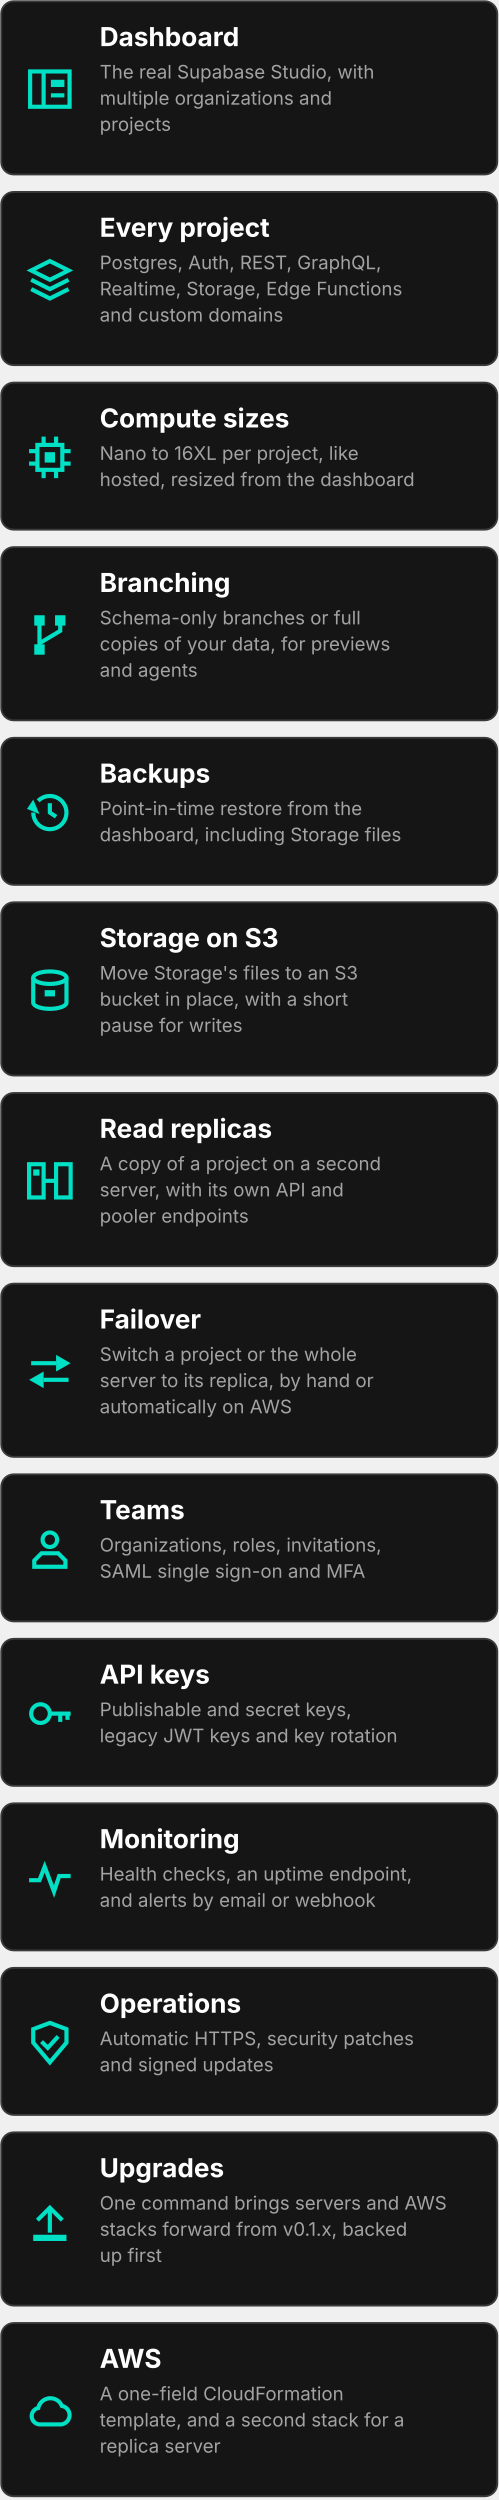
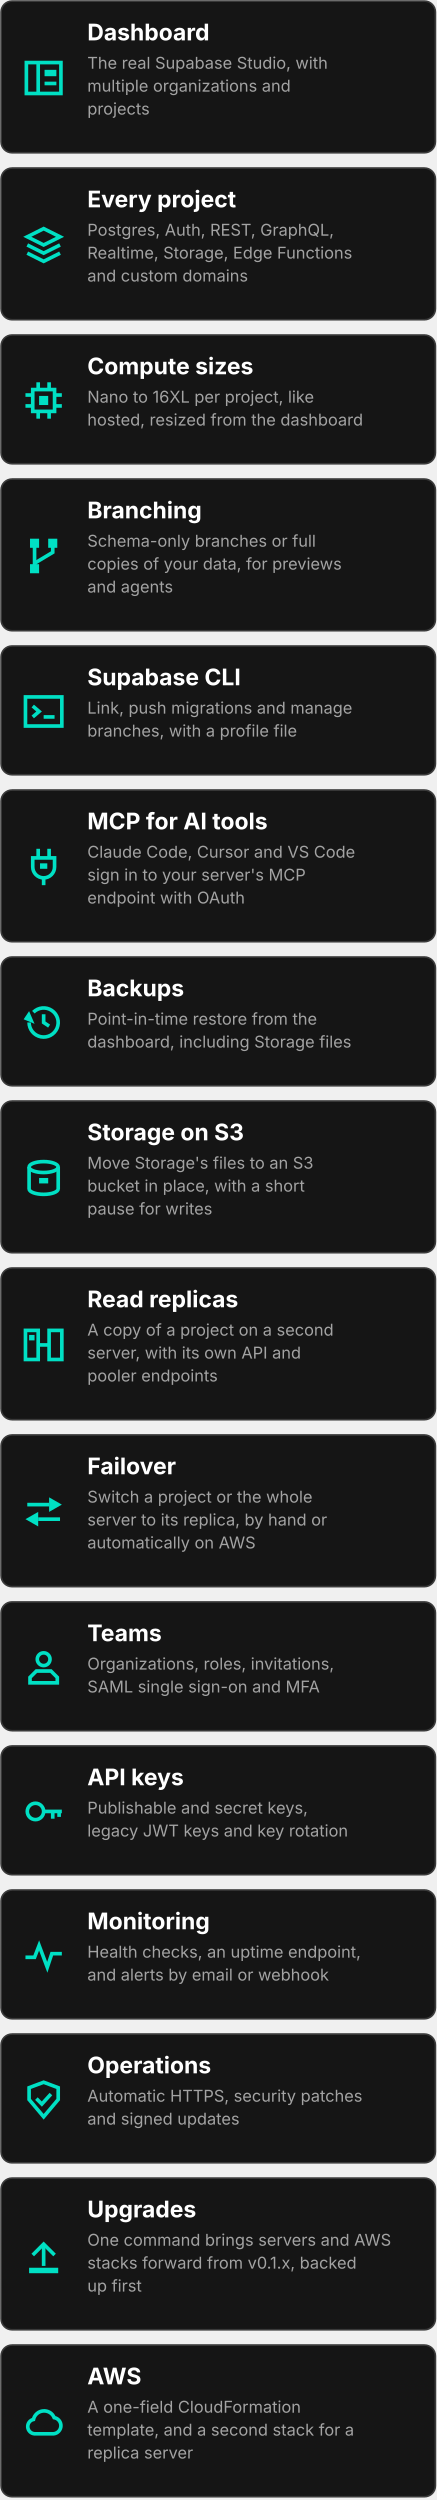
- <svg xmlns="http://www.w3.org/2000/svg" viewBox="0 0 400 2006" width="400" height="2006" role="img" aria-label="What is included (dark, narrow)">
+ <svg xmlns="http://www.w3.org/2000/svg" viewBox="0 0 400 2291" width="400" height="2291" role="img" aria-label="What is included (dark, narrow)">
  <rect x="1" y="1" width="398" height="139" rx="10" fill="#151515" stroke="#3a3a3a" stroke-width="1.5" />
  <g transform="translate(20 51.5) scale(0.8333)" fill="none" stroke="#00e0c4" stroke-width="4" stroke-linejoin="miter" stroke-linecap="butt">
    <rect x="5" y="7" width="38" height="34" />
    <path d="M18 7V41" />
    <path stroke="none" fill="#00e0c4" d="M25 15h13v7H25z" />
    <path d="M25 30h13" />
  </g>
  <text x="80" y="37" font-family="-apple-system, BlinkMacSystemFont, 'Segoe UI', Inter, Helvetica, Arial, sans-serif" font-size="21" font-weight="700" fill="#ffffff" text-anchor="start">Dashboard</text>
  <text x="80" y="63" font-family="-apple-system, BlinkMacSystemFont, 'Segoe UI', Inter, Helvetica, Arial, sans-serif" font-size="15" font-weight="400" fill="#a3a3a3" text-anchor="start">The real Supabase Studio, with</text>
  <text x="80" y="84" font-family="-apple-system, BlinkMacSystemFont, 'Segoe UI', Inter, Helvetica, Arial, sans-serif" font-size="15" font-weight="400" fill="#a3a3a3" text-anchor="start">multiple organizations and</text>
  <text x="80" y="105" font-family="-apple-system, BlinkMacSystemFont, 'Segoe UI', Inter, Helvetica, Arial, sans-serif" font-size="15" font-weight="400" fill="#a3a3a3" text-anchor="start">projects</text>
  <rect x="1" y="154" width="398" height="139" rx="10" fill="#151515" stroke="#3a3a3a" stroke-width="1.5" />
  <g transform="translate(20 204.5) scale(0.8333)" fill="none" stroke="#00e0c4" stroke-width="4" stroke-linejoin="miter" stroke-linecap="butt">
    <path d="M24 6L42 15L24 24L6 15Z" />
    <path d="M6 24L24 33L42 24" />
    <path d="M6 33L24 42L42 33" />
  </g>
  <text x="80" y="190" font-family="-apple-system, BlinkMacSystemFont, 'Segoe UI', Inter, Helvetica, Arial, sans-serif" font-size="21" font-weight="700" fill="#ffffff" text-anchor="start">Every project</text>
  <text x="80" y="216" font-family="-apple-system, BlinkMacSystemFont, 'Segoe UI', Inter, Helvetica, Arial, sans-serif" font-size="15" font-weight="400" fill="#a3a3a3" text-anchor="start">Postgres, Auth, REST, GraphQL,</text>
  <text x="80" y="237" font-family="-apple-system, BlinkMacSystemFont, 'Segoe UI', Inter, Helvetica, Arial, sans-serif" font-size="15" font-weight="400" fill="#a3a3a3" text-anchor="start">Realtime, Storage, Edge Functions</text>
  <text x="80" y="258" font-family="-apple-system, BlinkMacSystemFont, 'Segoe UI', Inter, Helvetica, Arial, sans-serif" font-size="15" font-weight="400" fill="#a3a3a3" text-anchor="start">and custom domains</text>
  <rect x="1" y="307" width="398" height="118" rx="10" fill="#151515" stroke="#3a3a3a" stroke-width="1.5" />
  <g transform="translate(20 347) scale(0.8333)" fill="none" stroke="#00e0c4" stroke-width="4" stroke-linejoin="miter" stroke-linecap="butt">
    <rect x="12" y="12" width="24" height="24" />
    <path stroke="none" fill="#00e0c4" d="M19 19h10v10H19z" />
    <path d="M18 4V12M30 4V12M18 36V44M30 36V44M4 18H12M4 30H12M36 18H44M36 30H44" />
  </g>
  <text x="80" y="343" font-family="-apple-system, BlinkMacSystemFont, 'Segoe UI', Inter, Helvetica, Arial, sans-serif" font-size="21" font-weight="700" fill="#ffffff" text-anchor="start">Compute sizes</text>
  <text x="80" y="369" font-family="-apple-system, BlinkMacSystemFont, 'Segoe UI', Inter, Helvetica, Arial, sans-serif" font-size="15" font-weight="400" fill="#a3a3a3" text-anchor="start">Nano to 16XL per project, like</text>
  <text x="80" y="390" font-family="-apple-system, BlinkMacSystemFont, 'Segoe UI', Inter, Helvetica, Arial, sans-serif" font-size="15" font-weight="400" fill="#a3a3a3" text-anchor="start">hosted, resized from the dashboard</text>
  <rect x="1" y="439" width="398" height="139" rx="10" fill="#151515" stroke="#3a3a3a" stroke-width="1.5" />
  <g transform="translate(20 489.5) scale(0.8333)" fill="none" stroke="#00e0c4" stroke-width="4" stroke-linejoin="miter" stroke-linecap="butt">
    <path d="M14 10V38" />
    <path d="M34 10V20L14 32" />
    <path stroke="none" fill="#00e0c4" d="M9 5h10v10H9zM29 5h10v10H29zM9 33h10v10H9z" />
  </g>
  <text x="80" y="475" font-family="-apple-system, BlinkMacSystemFont, 'Segoe UI', Inter, Helvetica, Arial, sans-serif" font-size="21" font-weight="700" fill="#ffffff" text-anchor="start">Branching</text>
  <text x="80" y="501" font-family="-apple-system, BlinkMacSystemFont, 'Segoe UI', Inter, Helvetica, Arial, sans-serif" font-size="15" font-weight="400" fill="#a3a3a3" text-anchor="start">Schema-only branches or full</text>
  <text x="80" y="522" font-family="-apple-system, BlinkMacSystemFont, 'Segoe UI', Inter, Helvetica, Arial, sans-serif" font-size="15" font-weight="400" fill="#a3a3a3" text-anchor="start">copies of your data, for previews</text>
  <text x="80" y="543" font-family="-apple-system, BlinkMacSystemFont, 'Segoe UI', Inter, Helvetica, Arial, sans-serif" font-size="15" font-weight="400" fill="#a3a3a3" text-anchor="start">and agents</text>
  <rect x="1" y="592" width="398" height="118" rx="10" fill="#151515" stroke="#3a3a3a" stroke-width="1.5" />
  <g transform="translate(20 632) scale(0.8333)" fill="none" stroke="#00e0c4" stroke-width="4" stroke-linejoin="miter" stroke-linecap="butt">
+     <rect x="4" y="8" width="40" height="32" />
+     <path d="M12 18L19 24L12 30" />
+     <path stroke="none" fill="#00e0c4" d="M24 28h12v4H24z" />
+   </g>
+   <text x="80" y="628" font-family="-apple-system, BlinkMacSystemFont, 'Segoe UI', Inter, Helvetica, Arial, sans-serif" font-size="21" font-weight="700" fill="#ffffff" text-anchor="start">Supabase CLI</text>
+   <text x="80" y="654" font-family="-apple-system, BlinkMacSystemFont, 'Segoe UI', Inter, Helvetica, Arial, sans-serif" font-size="15" font-weight="400" fill="#a3a3a3" text-anchor="start">Link, push migrations and manage</text>
+   <text x="80" y="675" font-family="-apple-system, BlinkMacSystemFont, 'Segoe UI', Inter, Helvetica, Arial, sans-serif" font-size="15" font-weight="400" fill="#a3a3a3" text-anchor="start">branches, with a profile file</text>
+   <rect x="1" y="724" width="398" height="139" rx="10" fill="#151515" stroke="#3a3a3a" stroke-width="1.5" />
+   <g transform="translate(20 774.5) scale(0.8333)" fill="none" stroke="#00e0c4" stroke-width="4" stroke-linejoin="miter" stroke-linecap="butt">
+     <path d="M18 4V14M30 4V14" />
+     <path d="M12 14H36V24A12 12 0 0 1 12 24Z" />
+     <path d="M24 36V44" />
+     <path stroke="none" fill="#00e0c4" d="M20 20h8v6H20z" />
+   </g>
+   <text x="80" y="760" font-family="-apple-system, BlinkMacSystemFont, 'Segoe UI', Inter, Helvetica, Arial, sans-serif" font-size="21" font-weight="700" fill="#ffffff" text-anchor="start">MCP for AI tools</text>
+   <text x="80" y="786" font-family="-apple-system, BlinkMacSystemFont, 'Segoe UI', Inter, Helvetica, Arial, sans-serif" font-size="15" font-weight="400" fill="#a3a3a3" text-anchor="start">Claude Code, Cursor and VS Code</text>
+   <text x="80" y="807" font-family="-apple-system, BlinkMacSystemFont, 'Segoe UI', Inter, Helvetica, Arial, sans-serif" font-size="15" font-weight="400" fill="#a3a3a3" text-anchor="start">sign in to your server's MCP</text>
+   <text x="80" y="828" font-family="-apple-system, BlinkMacSystemFont, 'Segoe UI', Inter, Helvetica, Arial, sans-serif" font-size="15" font-weight="400" fill="#a3a3a3" text-anchor="start">endpoint with OAuth</text>
+   <rect x="1" y="877" width="398" height="118" rx="10" fill="#151515" stroke="#3a3a3a" stroke-width="1.5" />
+   <g transform="translate(20 917) scale(0.8333)" fill="none" stroke="#00e0c4" stroke-width="4" stroke-linejoin="miter" stroke-linecap="butt">
    <path d="M12.7 12.7A16 16 0 1 1 8 24" />
    <path d="M24 15V24L30 28" />
    <path stroke="none" fill="#00e0c4" d="M2 20.5L14 25.5L8 11.5Z" />
  </g>
-   <text x="80" y="628" font-family="-apple-system, BlinkMacSystemFont, 'Segoe UI', Inter, Helvetica, Arial, sans-serif" font-size="21" font-weight="700" fill="#ffffff" text-anchor="start">Backups</text>
-   <text x="80" y="654" font-family="-apple-system, BlinkMacSystemFont, 'Segoe UI', Inter, Helvetica, Arial, sans-serif" font-size="15" font-weight="400" fill="#a3a3a3" text-anchor="start">Point-in-time restore from the</text>
-   <text x="80" y="675" font-family="-apple-system, BlinkMacSystemFont, 'Segoe UI', Inter, Helvetica, Arial, sans-serif" font-size="15" font-weight="400" fill="#a3a3a3" text-anchor="start">dashboard, including Storage files</text>
-   <rect x="1" y="724" width="398" height="139" rx="10" fill="#151515" stroke="#3a3a3a" stroke-width="1.5" />
-   <g transform="translate(20 774.5) scale(0.8333)" fill="none" stroke="#00e0c4" stroke-width="4" stroke-linejoin="miter" stroke-linecap="butt">
+   <text x="80" y="913" font-family="-apple-system, BlinkMacSystemFont, 'Segoe UI', Inter, Helvetica, Arial, sans-serif" font-size="21" font-weight="700" fill="#ffffff" text-anchor="start">Backups</text>
+   <text x="80" y="939" font-family="-apple-system, BlinkMacSystemFont, 'Segoe UI', Inter, Helvetica, Arial, sans-serif" font-size="15" font-weight="400" fill="#a3a3a3" text-anchor="start">Point-in-time restore from the</text>
+   <text x="80" y="960" font-family="-apple-system, BlinkMacSystemFont, 'Segoe UI', Inter, Helvetica, Arial, sans-serif" font-size="15" font-weight="400" fill="#a3a3a3" text-anchor="start">dashboard, including Storage files</text>
+   <rect x="1" y="1009" width="398" height="139" rx="10" fill="#151515" stroke="#3a3a3a" stroke-width="1.5" />
+   <g transform="translate(20 1059.5) scale(0.8333)" fill="none" stroke="#00e0c4" stroke-width="4" stroke-linejoin="miter" stroke-linecap="butt">
    <ellipse cx="24" cy="12" rx="16" ry="6" />
    <path d="M8 12V36A16 6 0 0 0 40 36V12" />
    <path stroke="none" fill="#00e0c4" d="M19 24h10v6H19z" />
  </g>
-   <text x="80" y="760" font-family="-apple-system, BlinkMacSystemFont, 'Segoe UI', Inter, Helvetica, Arial, sans-serif" font-size="21" font-weight="700" fill="#ffffff" text-anchor="start">Storage on S3</text>
-   <text x="80" y="786" font-family="-apple-system, BlinkMacSystemFont, 'Segoe UI', Inter, Helvetica, Arial, sans-serif" font-size="15" font-weight="400" fill="#a3a3a3" text-anchor="start">Move Storage's files to an S3</text>
-   <text x="80" y="807" font-family="-apple-system, BlinkMacSystemFont, 'Segoe UI', Inter, Helvetica, Arial, sans-serif" font-size="15" font-weight="400" fill="#a3a3a3" text-anchor="start">bucket in place, with a short</text>
-   <text x="80" y="828" font-family="-apple-system, BlinkMacSystemFont, 'Segoe UI', Inter, Helvetica, Arial, sans-serif" font-size="15" font-weight="400" fill="#a3a3a3" text-anchor="start">pause for writes</text>
-   <rect x="1" y="877" width="398" height="139" rx="10" fill="#151515" stroke="#3a3a3a" stroke-width="1.5" />
-   <g transform="translate(20 927.5) scale(0.8333)" fill="none" stroke="#00e0c4" stroke-width="4" stroke-linejoin="miter" stroke-linecap="butt">
+   <text x="80" y="1045" font-family="-apple-system, BlinkMacSystemFont, 'Segoe UI', Inter, Helvetica, Arial, sans-serif" font-size="21" font-weight="700" fill="#ffffff" text-anchor="start">Storage on S3</text>
+   <text x="80" y="1071" font-family="-apple-system, BlinkMacSystemFont, 'Segoe UI', Inter, Helvetica, Arial, sans-serif" font-size="15" font-weight="400" fill="#a3a3a3" text-anchor="start">Move Storage's files to an S3</text>
+   <text x="80" y="1092" font-family="-apple-system, BlinkMacSystemFont, 'Segoe UI', Inter, Helvetica, Arial, sans-serif" font-size="15" font-weight="400" fill="#a3a3a3" text-anchor="start">bucket in place, with a short</text>
+   <text x="80" y="1113" font-family="-apple-system, BlinkMacSystemFont, 'Segoe UI', Inter, Helvetica, Arial, sans-serif" font-size="15" font-weight="400" fill="#a3a3a3" text-anchor="start">pause for writes</text>
+   <rect x="1" y="1162" width="398" height="139" rx="10" fill="#151515" stroke="#3a3a3a" stroke-width="1.5" />
+   <g transform="translate(20 1212.5) scale(0.8333)" fill="none" stroke="#00e0c4" stroke-width="4" stroke-linejoin="miter" stroke-linecap="butt">
    <rect x="4" y="8" width="14" height="32" />
    <rect x="30" y="8" width="14" height="32" />
    <path d="M18 24H30" />
    <path stroke="none" fill="#00e0c4" d="M8 13h6v6H8z" />
  </g>
-   <text x="80" y="913" font-family="-apple-system, BlinkMacSystemFont, 'Segoe UI', Inter, Helvetica, Arial, sans-serif" font-size="21" font-weight="700" fill="#ffffff" text-anchor="start">Read replicas</text>
-   <text x="80" y="939" font-family="-apple-system, BlinkMacSystemFont, 'Segoe UI', Inter, Helvetica, Arial, sans-serif" font-size="15" font-weight="400" fill="#a3a3a3" text-anchor="start">A copy of a project on a second</text>
-   <text x="80" y="960" font-family="-apple-system, BlinkMacSystemFont, 'Segoe UI', Inter, Helvetica, Arial, sans-serif" font-size="15" font-weight="400" fill="#a3a3a3" text-anchor="start">server, with its own API and</text>
-   <text x="80" y="981" font-family="-apple-system, BlinkMacSystemFont, 'Segoe UI', Inter, Helvetica, Arial, sans-serif" font-size="15" font-weight="400" fill="#a3a3a3" text-anchor="start">pooler endpoints</text>
-   <rect x="1" y="1030" width="398" height="139" rx="10" fill="#151515" stroke="#3a3a3a" stroke-width="1.5" />
-   <g transform="translate(20 1080.5) scale(0.8333)" fill="none" stroke="#00e0c4" stroke-width="4" stroke-linejoin="miter" stroke-linecap="butt">
+   <text x="80" y="1198" font-family="-apple-system, BlinkMacSystemFont, 'Segoe UI', Inter, Helvetica, Arial, sans-serif" font-size="21" font-weight="700" fill="#ffffff" text-anchor="start">Read replicas</text>
+   <text x="80" y="1224" font-family="-apple-system, BlinkMacSystemFont, 'Segoe UI', Inter, Helvetica, Arial, sans-serif" font-size="15" font-weight="400" fill="#a3a3a3" text-anchor="start">A copy of a project on a second</text>
+   <text x="80" y="1245" font-family="-apple-system, BlinkMacSystemFont, 'Segoe UI', Inter, Helvetica, Arial, sans-serif" font-size="15" font-weight="400" fill="#a3a3a3" text-anchor="start">server, with its own API and</text>
+   <text x="80" y="1266" font-family="-apple-system, BlinkMacSystemFont, 'Segoe UI', Inter, Helvetica, Arial, sans-serif" font-size="15" font-weight="400" fill="#a3a3a3" text-anchor="start">pooler endpoints</text>
+   <rect x="1" y="1315" width="398" height="139" rx="10" fill="#151515" stroke="#3a3a3a" stroke-width="1.5" />
+   <g transform="translate(20 1365.5) scale(0.8333)" fill="none" stroke="#00e0c4" stroke-width="4" stroke-linejoin="miter" stroke-linecap="butt">
    <path d="M6 16H30" />
    <path stroke="none" fill="#00e0c4" d="M30 8L44 16L30 24Z" />
    <path d="M42 32H18" />
    <path stroke="none" fill="#00e0c4" d="M18 24L4 32L18 40Z" />
  </g>
-   <text x="80" y="1066" font-family="-apple-system, BlinkMacSystemFont, 'Segoe UI', Inter, Helvetica, Arial, sans-serif" font-size="21" font-weight="700" fill="#ffffff" text-anchor="start">Failover</text>
-   <text x="80" y="1092" font-family="-apple-system, BlinkMacSystemFont, 'Segoe UI', Inter, Helvetica, Arial, sans-serif" font-size="15" font-weight="400" fill="#a3a3a3" text-anchor="start">Switch a project or the whole</text>
-   <text x="80" y="1113" font-family="-apple-system, BlinkMacSystemFont, 'Segoe UI', Inter, Helvetica, Arial, sans-serif" font-size="15" font-weight="400" fill="#a3a3a3" text-anchor="start">server to its replica, by hand or</text>
-   <text x="80" y="1134" font-family="-apple-system, BlinkMacSystemFont, 'Segoe UI', Inter, Helvetica, Arial, sans-serif" font-size="15" font-weight="400" fill="#a3a3a3" text-anchor="start">automatically on AWS</text>
-   <rect x="1" y="1183" width="398" height="118" rx="10" fill="#151515" stroke="#3a3a3a" stroke-width="1.5" />
-   <g transform="translate(20 1223) scale(0.8333)" fill="none" stroke="#00e0c4" stroke-width="4" stroke-linejoin="miter" stroke-linecap="butt">
+   <text x="80" y="1351" font-family="-apple-system, BlinkMacSystemFont, 'Segoe UI', Inter, Helvetica, Arial, sans-serif" font-size="21" font-weight="700" fill="#ffffff" text-anchor="start">Failover</text>
+   <text x="80" y="1377" font-family="-apple-system, BlinkMacSystemFont, 'Segoe UI', Inter, Helvetica, Arial, sans-serif" font-size="15" font-weight="400" fill="#a3a3a3" text-anchor="start">Switch a project or the whole</text>
+   <text x="80" y="1398" font-family="-apple-system, BlinkMacSystemFont, 'Segoe UI', Inter, Helvetica, Arial, sans-serif" font-size="15" font-weight="400" fill="#a3a3a3" text-anchor="start">server to its replica, by hand or</text>
+   <text x="80" y="1419" font-family="-apple-system, BlinkMacSystemFont, 'Segoe UI', Inter, Helvetica, Arial, sans-serif" font-size="15" font-weight="400" fill="#a3a3a3" text-anchor="start">automatically on AWS</text>
+   <rect x="1" y="1468" width="398" height="118" rx="10" fill="#151515" stroke="#3a3a3a" stroke-width="1.5" />
+   <g transform="translate(20 1508) scale(0.8333)" fill="none" stroke="#00e0c4" stroke-width="4" stroke-linejoin="miter" stroke-linecap="butt">
    <circle cx="24" cy="15" r="7" />
    <path d="M9 41V35L16 28H32L39 35V41Z" />
  </g>
-   <text x="80" y="1219" font-family="-apple-system, BlinkMacSystemFont, 'Segoe UI', Inter, Helvetica, Arial, sans-serif" font-size="21" font-weight="700" fill="#ffffff" text-anchor="start">Teams</text>
-   <text x="80" y="1245" font-family="-apple-system, BlinkMacSystemFont, 'Segoe UI', Inter, Helvetica, Arial, sans-serif" font-size="15" font-weight="400" fill="#a3a3a3" text-anchor="start">Organizations, roles, invitations,</text>
-   <text x="80" y="1266" font-family="-apple-system, BlinkMacSystemFont, 'Segoe UI', Inter, Helvetica, Arial, sans-serif" font-size="15" font-weight="400" fill="#a3a3a3" text-anchor="start">SAML single sign-on and MFA</text>
-   <rect x="1" y="1315" width="398" height="118" rx="10" fill="#151515" stroke="#3a3a3a" stroke-width="1.5" />
-   <g transform="translate(20 1355) scale(0.8333)" fill="none" stroke="#00e0c4" stroke-width="4" stroke-linejoin="miter" stroke-linecap="butt">
+   <text x="80" y="1504" font-family="-apple-system, BlinkMacSystemFont, 'Segoe UI', Inter, Helvetica, Arial, sans-serif" font-size="21" font-weight="700" fill="#ffffff" text-anchor="start">Teams</text>
+   <text x="80" y="1530" font-family="-apple-system, BlinkMacSystemFont, 'Segoe UI', Inter, Helvetica, Arial, sans-serif" font-size="15" font-weight="400" fill="#a3a3a3" text-anchor="start">Organizations, roles, invitations,</text>
+   <text x="80" y="1551" font-family="-apple-system, BlinkMacSystemFont, 'Segoe UI', Inter, Helvetica, Arial, sans-serif" font-size="15" font-weight="400" fill="#a3a3a3" text-anchor="start">SAML single sign-on and MFA</text>
+   <rect x="1" y="1600" width="398" height="118" rx="10" fill="#151515" stroke="#3a3a3a" stroke-width="1.5" />
+   <g transform="translate(20 1640) scale(0.8333)" fill="none" stroke="#00e0c4" stroke-width="4" stroke-linejoin="miter" stroke-linecap="butt">
    <circle cx="15" cy="24" r="9" />
    <path d="M24 24H44" />
    <path d="M34 24V32M41 24V30" />
  </g>
-   <text x="80" y="1351" font-family="-apple-system, BlinkMacSystemFont, 'Segoe UI', Inter, Helvetica, Arial, sans-serif" font-size="21" font-weight="700" fill="#ffffff" text-anchor="start">API keys</text>
-   <text x="80" y="1377" font-family="-apple-system, BlinkMacSystemFont, 'Segoe UI', Inter, Helvetica, Arial, sans-serif" font-size="15" font-weight="400" fill="#a3a3a3" text-anchor="start">Publishable and secret keys,</text>
-   <text x="80" y="1398" font-family="-apple-system, BlinkMacSystemFont, 'Segoe UI', Inter, Helvetica, Arial, sans-serif" font-size="15" font-weight="400" fill="#a3a3a3" text-anchor="start">legacy JWT keys and key rotation</text>
-   <rect x="1" y="1447" width="398" height="118" rx="10" fill="#151515" stroke="#3a3a3a" stroke-width="1.5" />
-   <g transform="translate(20 1487) scale(0.8333)" fill="none" stroke="#00e0c4" stroke-width="4" stroke-linejoin="miter" stroke-linecap="butt">
+   <text x="80" y="1636" font-family="-apple-system, BlinkMacSystemFont, 'Segoe UI', Inter, Helvetica, Arial, sans-serif" font-size="21" font-weight="700" fill="#ffffff" text-anchor="start">API keys</text>
+   <text x="80" y="1662" font-family="-apple-system, BlinkMacSystemFont, 'Segoe UI', Inter, Helvetica, Arial, sans-serif" font-size="15" font-weight="400" fill="#a3a3a3" text-anchor="start">Publishable and secret keys,</text>
+   <text x="80" y="1683" font-family="-apple-system, BlinkMacSystemFont, 'Segoe UI', Inter, Helvetica, Arial, sans-serif" font-size="15" font-weight="400" fill="#a3a3a3" text-anchor="start">legacy JWT keys and key rotation</text>
+   <rect x="1" y="1732" width="398" height="118" rx="10" fill="#151515" stroke="#3a3a3a" stroke-width="1.5" />
+   <g transform="translate(20 1772) scale(0.8333)" fill="none" stroke="#00e0c4" stroke-width="4" stroke-linejoin="miter" stroke-linecap="butt">
    <path d="M4 26H14L19 13L28 37L33 22H44" />
  </g>
-   <text x="80" y="1483" font-family="-apple-system, BlinkMacSystemFont, 'Segoe UI', Inter, Helvetica, Arial, sans-serif" font-size="21" font-weight="700" fill="#ffffff" text-anchor="start">Monitoring</text>
-   <text x="80" y="1509" font-family="-apple-system, BlinkMacSystemFont, 'Segoe UI', Inter, Helvetica, Arial, sans-serif" font-size="15" font-weight="400" fill="#a3a3a3" text-anchor="start">Health checks, an uptime endpoint,</text>
-   <text x="80" y="1530" font-family="-apple-system, BlinkMacSystemFont, 'Segoe UI', Inter, Helvetica, Arial, sans-serif" font-size="15" font-weight="400" fill="#a3a3a3" text-anchor="start">and alerts by email or webhook</text>
-   <rect x="1" y="1579" width="398" height="118" rx="10" fill="#151515" stroke="#3a3a3a" stroke-width="1.5" />
-   <g transform="translate(20 1619) scale(0.8333)" fill="none" stroke="#00e0c4" stroke-width="4" stroke-linejoin="miter" stroke-linecap="butt">
+   <text x="80" y="1768" font-family="-apple-system, BlinkMacSystemFont, 'Segoe UI', Inter, Helvetica, Arial, sans-serif" font-size="21" font-weight="700" fill="#ffffff" text-anchor="start">Monitoring</text>
+   <text x="80" y="1794" font-family="-apple-system, BlinkMacSystemFont, 'Segoe UI', Inter, Helvetica, Arial, sans-serif" font-size="15" font-weight="400" fill="#a3a3a3" text-anchor="start">Health checks, an uptime endpoint,</text>
+   <text x="80" y="1815" font-family="-apple-system, BlinkMacSystemFont, 'Segoe UI', Inter, Helvetica, Arial, sans-serif" font-size="15" font-weight="400" fill="#a3a3a3" text-anchor="start">and alerts by email or webhook</text>
+   <rect x="1" y="1864" width="398" height="118" rx="10" fill="#151515" stroke="#3a3a3a" stroke-width="1.5" />
+   <g transform="translate(20 1904) scale(0.8333)" fill="none" stroke="#00e0c4" stroke-width="4" stroke-linejoin="miter" stroke-linecap="butt">
    <path d="M24 5L40 11V24L24 43L8 24V11Z" />
    <path d="M16 23L22 29L32 18" />
  </g>
-   <text x="80" y="1615" font-family="-apple-system, BlinkMacSystemFont, 'Segoe UI', Inter, Helvetica, Arial, sans-serif" font-size="21" font-weight="700" fill="#ffffff" text-anchor="start">Operations</text>
-   <text x="80" y="1641" font-family="-apple-system, BlinkMacSystemFont, 'Segoe UI', Inter, Helvetica, Arial, sans-serif" font-size="15" font-weight="400" fill="#a3a3a3" text-anchor="start">Automatic HTTPS, security patches</text>
-   <text x="80" y="1662" font-family="-apple-system, BlinkMacSystemFont, 'Segoe UI', Inter, Helvetica, Arial, sans-serif" font-size="15" font-weight="400" fill="#a3a3a3" text-anchor="start">and signed updates</text>
-   <rect x="1" y="1711" width="398" height="139" rx="10" fill="#151515" stroke="#3a3a3a" stroke-width="1.5" />
-   <g transform="translate(20 1761.5) scale(0.8333)" fill="none" stroke="#00e0c4" stroke-width="4" stroke-linejoin="miter" stroke-linecap="butt">
+   <text x="80" y="1900" font-family="-apple-system, BlinkMacSystemFont, 'Segoe UI', Inter, Helvetica, Arial, sans-serif" font-size="21" font-weight="700" fill="#ffffff" text-anchor="start">Operations</text>
+   <text x="80" y="1926" font-family="-apple-system, BlinkMacSystemFont, 'Segoe UI', Inter, Helvetica, Arial, sans-serif" font-size="15" font-weight="400" fill="#a3a3a3" text-anchor="start">Automatic HTTPS, security patches</text>
+   <text x="80" y="1947" font-family="-apple-system, BlinkMacSystemFont, 'Segoe UI', Inter, Helvetica, Arial, sans-serif" font-size="15" font-weight="400" fill="#a3a3a3" text-anchor="start">and signed updates</text>
+   <rect x="1" y="1996" width="398" height="139" rx="10" fill="#151515" stroke="#3a3a3a" stroke-width="1.5" />
+   <g transform="translate(20 2046.5) scale(0.8333)" fill="none" stroke="#00e0c4" stroke-width="4" stroke-linejoin="miter" stroke-linecap="butt">
    <path d="M24 36V14" />
    <path d="M12 24L24 12L36 24" />
    <path stroke="none" fill="#00e0c4" d="M8 38h32v6H8z" />
  </g>
-   <text x="80" y="1747" font-family="-apple-system, BlinkMacSystemFont, 'Segoe UI', Inter, Helvetica, Arial, sans-serif" font-size="21" font-weight="700" fill="#ffffff" text-anchor="start">Upgrades</text>
-   <text x="80" y="1773" font-family="-apple-system, BlinkMacSystemFont, 'Segoe UI', Inter, Helvetica, Arial, sans-serif" font-size="15" font-weight="400" fill="#a3a3a3" text-anchor="start">One command brings servers and AWS</text>
-   <text x="80" y="1794" font-family="-apple-system, BlinkMacSystemFont, 'Segoe UI', Inter, Helvetica, Arial, sans-serif" font-size="15" font-weight="400" fill="#a3a3a3" text-anchor="start">stacks forward from v0.1.x, backed</text>
-   <text x="80" y="1815" font-family="-apple-system, BlinkMacSystemFont, 'Segoe UI', Inter, Helvetica, Arial, sans-serif" font-size="15" font-weight="400" fill="#a3a3a3" text-anchor="start">up first</text>
-   <rect x="1" y="1864" width="398" height="139" rx="10" fill="#151515" stroke="#3a3a3a" stroke-width="1.5" />
-   <g transform="translate(20 1914.5) scale(0.8333)" fill="none" stroke="#00e0c4" stroke-width="4" stroke-linejoin="miter" stroke-linecap="butt">
+   <text x="80" y="2032" font-family="-apple-system, BlinkMacSystemFont, 'Segoe UI', Inter, Helvetica, Arial, sans-serif" font-size="21" font-weight="700" fill="#ffffff" text-anchor="start">Upgrades</text>
+   <text x="80" y="2058" font-family="-apple-system, BlinkMacSystemFont, 'Segoe UI', Inter, Helvetica, Arial, sans-serif" font-size="15" font-weight="400" fill="#a3a3a3" text-anchor="start">One command brings servers and AWS</text>
+   <text x="80" y="2079" font-family="-apple-system, BlinkMacSystemFont, 'Segoe UI', Inter, Helvetica, Arial, sans-serif" font-size="15" font-weight="400" fill="#a3a3a3" text-anchor="start">stacks forward from v0.1.x, backed</text>
+   <text x="80" y="2100" font-family="-apple-system, BlinkMacSystemFont, 'Segoe UI', Inter, Helvetica, Arial, sans-serif" font-size="15" font-weight="400" fill="#a3a3a3" text-anchor="start">up first</text>
+   <rect x="1" y="2149" width="398" height="139" rx="10" fill="#151515" stroke="#3a3a3a" stroke-width="1.5" />
+   <g transform="translate(20 2199.5) scale(0.8333)" fill="none" stroke="#00e0c4" stroke-width="4" stroke-linejoin="miter" stroke-linecap="butt">
    <path d="M14 37A8 8 0 0 1 12.8 21.2A12 12 0 0 1 35.6 19.2A9 9 0 0 1 35 37Z" />
  </g>
-   <text x="80" y="1900" font-family="-apple-system, BlinkMacSystemFont, 'Segoe UI', Inter, Helvetica, Arial, sans-serif" font-size="21" font-weight="700" fill="#ffffff" text-anchor="start">AWS</text>
-   <text x="80" y="1926" font-family="-apple-system, BlinkMacSystemFont, 'Segoe UI', Inter, Helvetica, Arial, sans-serif" font-size="15" font-weight="400" fill="#a3a3a3" text-anchor="start">A one-field CloudFormation</text>
-   <text x="80" y="1947" font-family="-apple-system, BlinkMacSystemFont, 'Segoe UI', Inter, Helvetica, Arial, sans-serif" font-size="15" font-weight="400" fill="#a3a3a3" text-anchor="start">template, and a second stack for a</text>
-   <text x="80" y="1968" font-family="-apple-system, BlinkMacSystemFont, 'Segoe UI', Inter, Helvetica, Arial, sans-serif" font-size="15" font-weight="400" fill="#a3a3a3" text-anchor="start">replica server</text>
+   <text x="80" y="2185" font-family="-apple-system, BlinkMacSystemFont, 'Segoe UI', Inter, Helvetica, Arial, sans-serif" font-size="21" font-weight="700" fill="#ffffff" text-anchor="start">AWS</text>
+   <text x="80" y="2211" font-family="-apple-system, BlinkMacSystemFont, 'Segoe UI', Inter, Helvetica, Arial, sans-serif" font-size="15" font-weight="400" fill="#a3a3a3" text-anchor="start">A one-field CloudFormation</text>
+   <text x="80" y="2232" font-family="-apple-system, BlinkMacSystemFont, 'Segoe UI', Inter, Helvetica, Arial, sans-serif" font-size="15" font-weight="400" fill="#a3a3a3" text-anchor="start">template, and a second stack for a</text>
+   <text x="80" y="2253" font-family="-apple-system, BlinkMacSystemFont, 'Segoe UI', Inter, Helvetica, Arial, sans-serif" font-size="15" font-weight="400" fill="#a3a3a3" text-anchor="start">replica server</text>
</svg>
